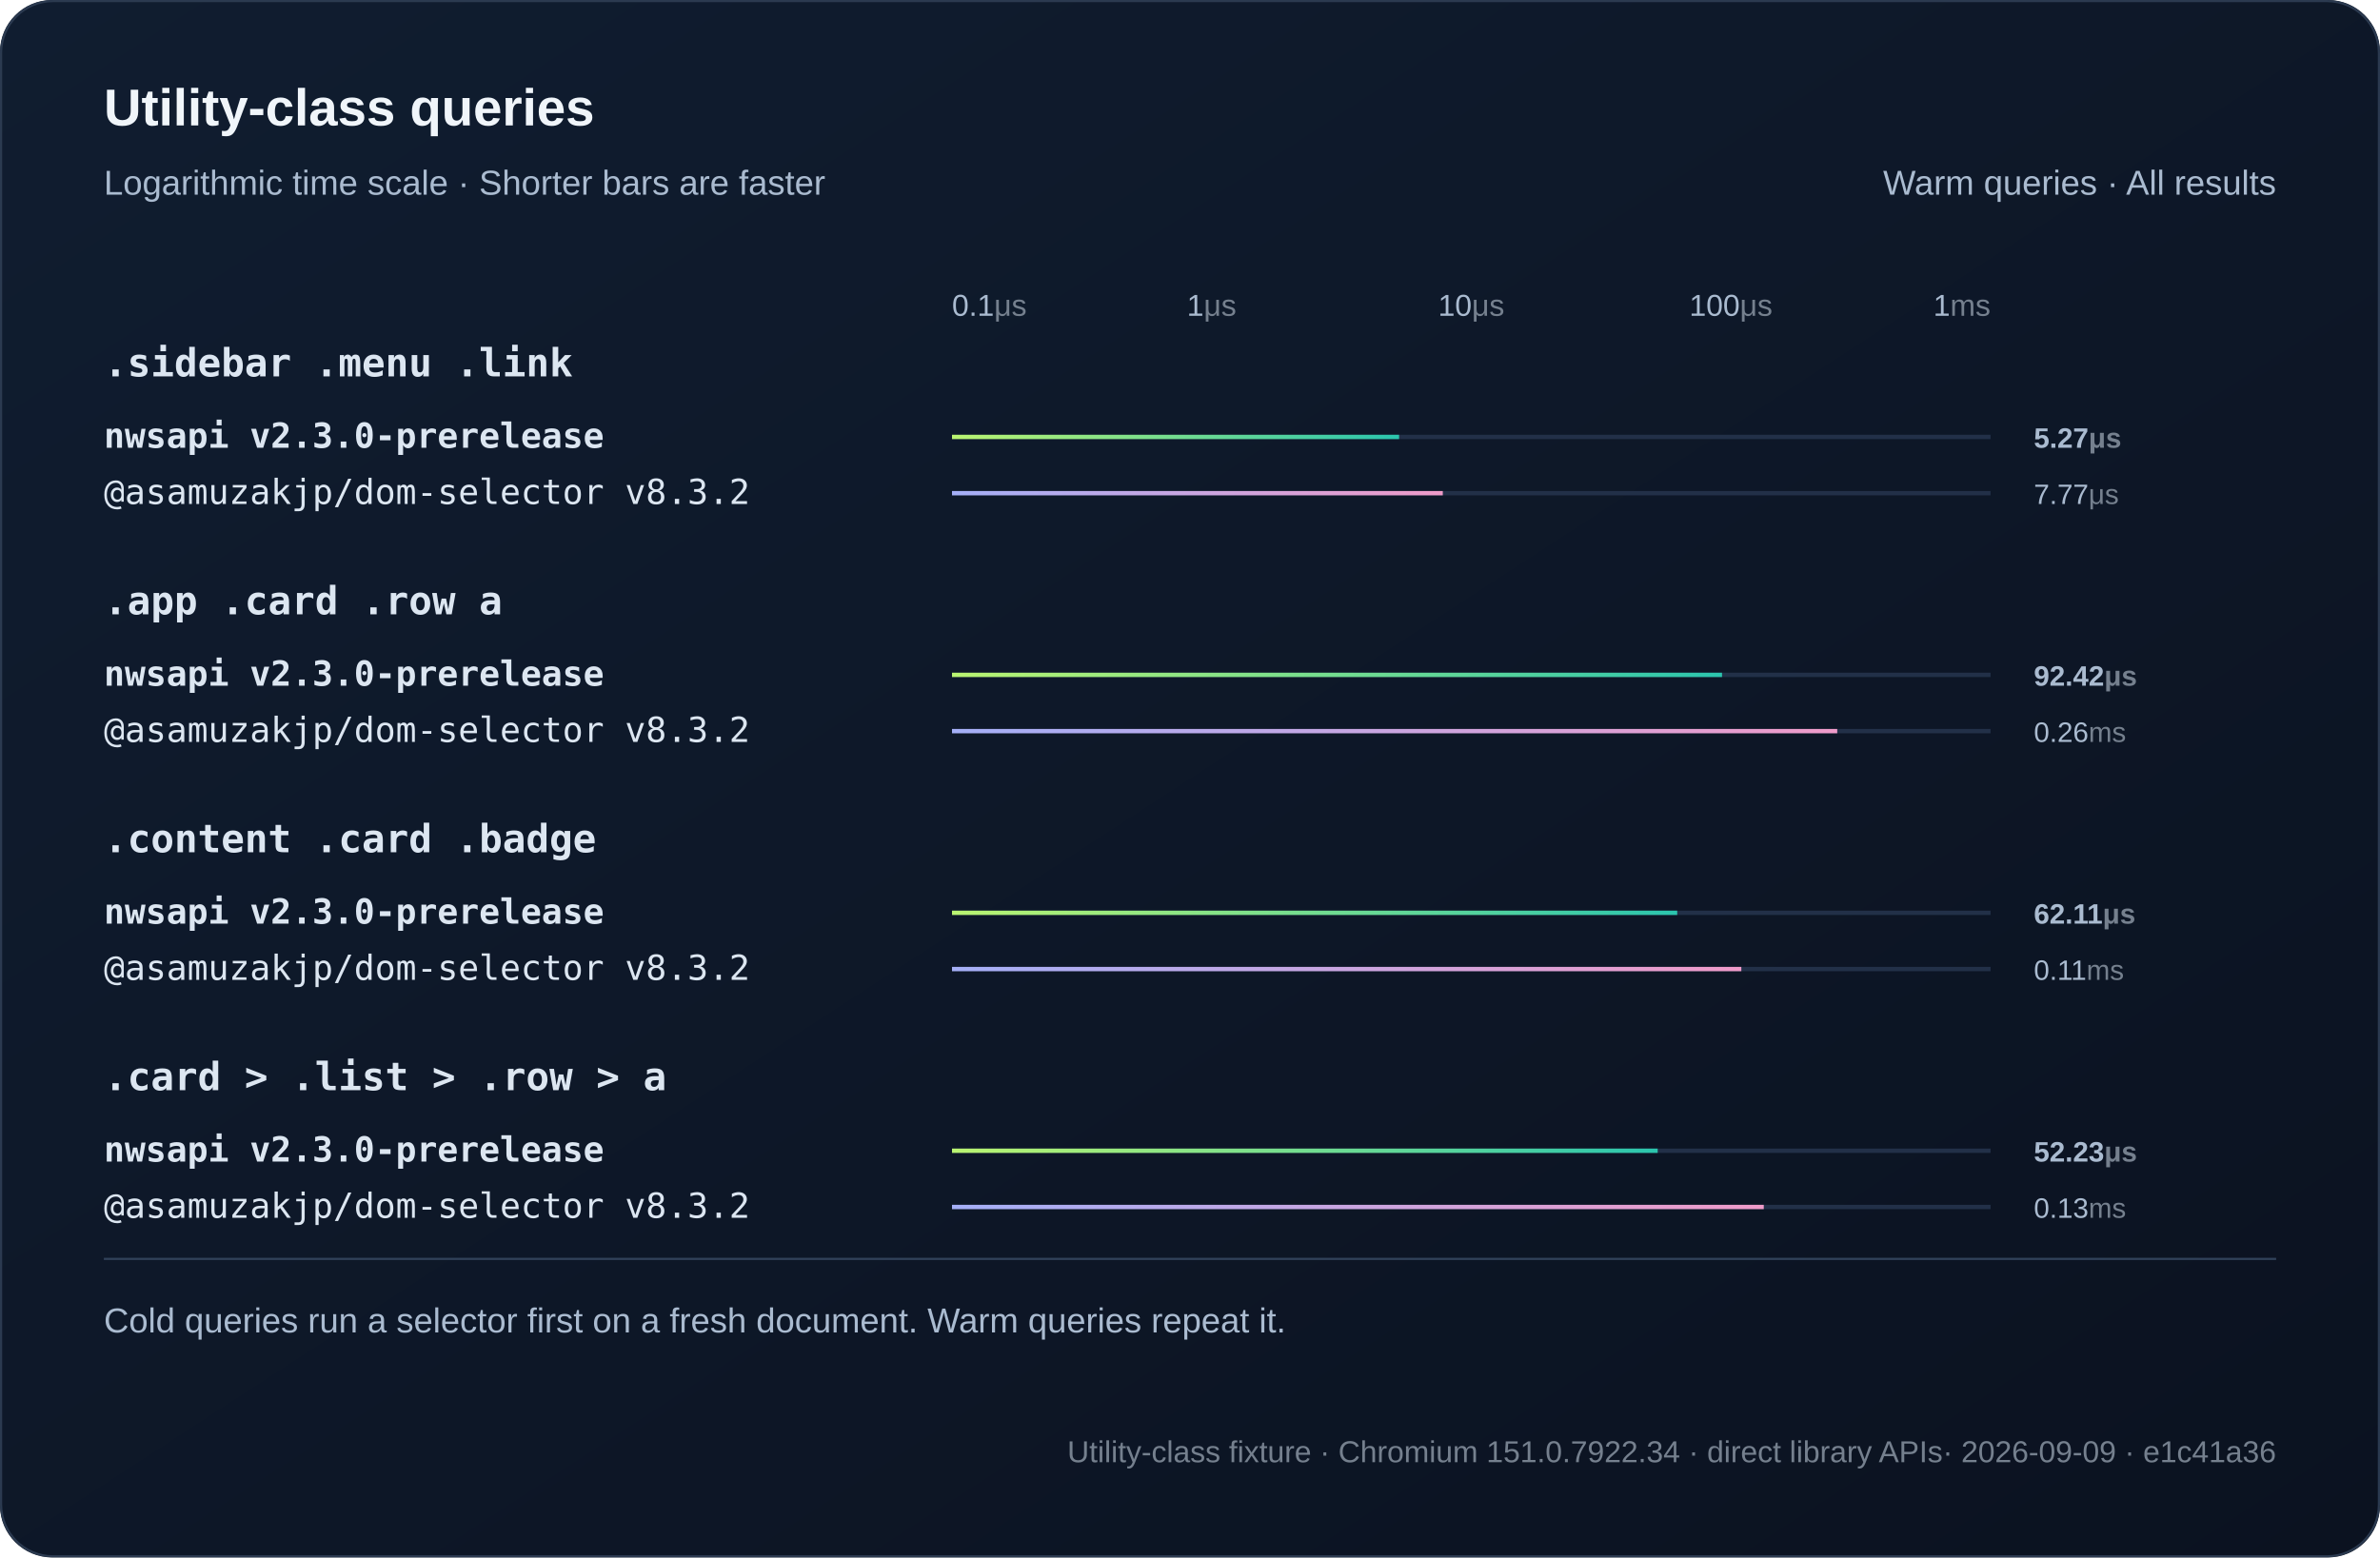
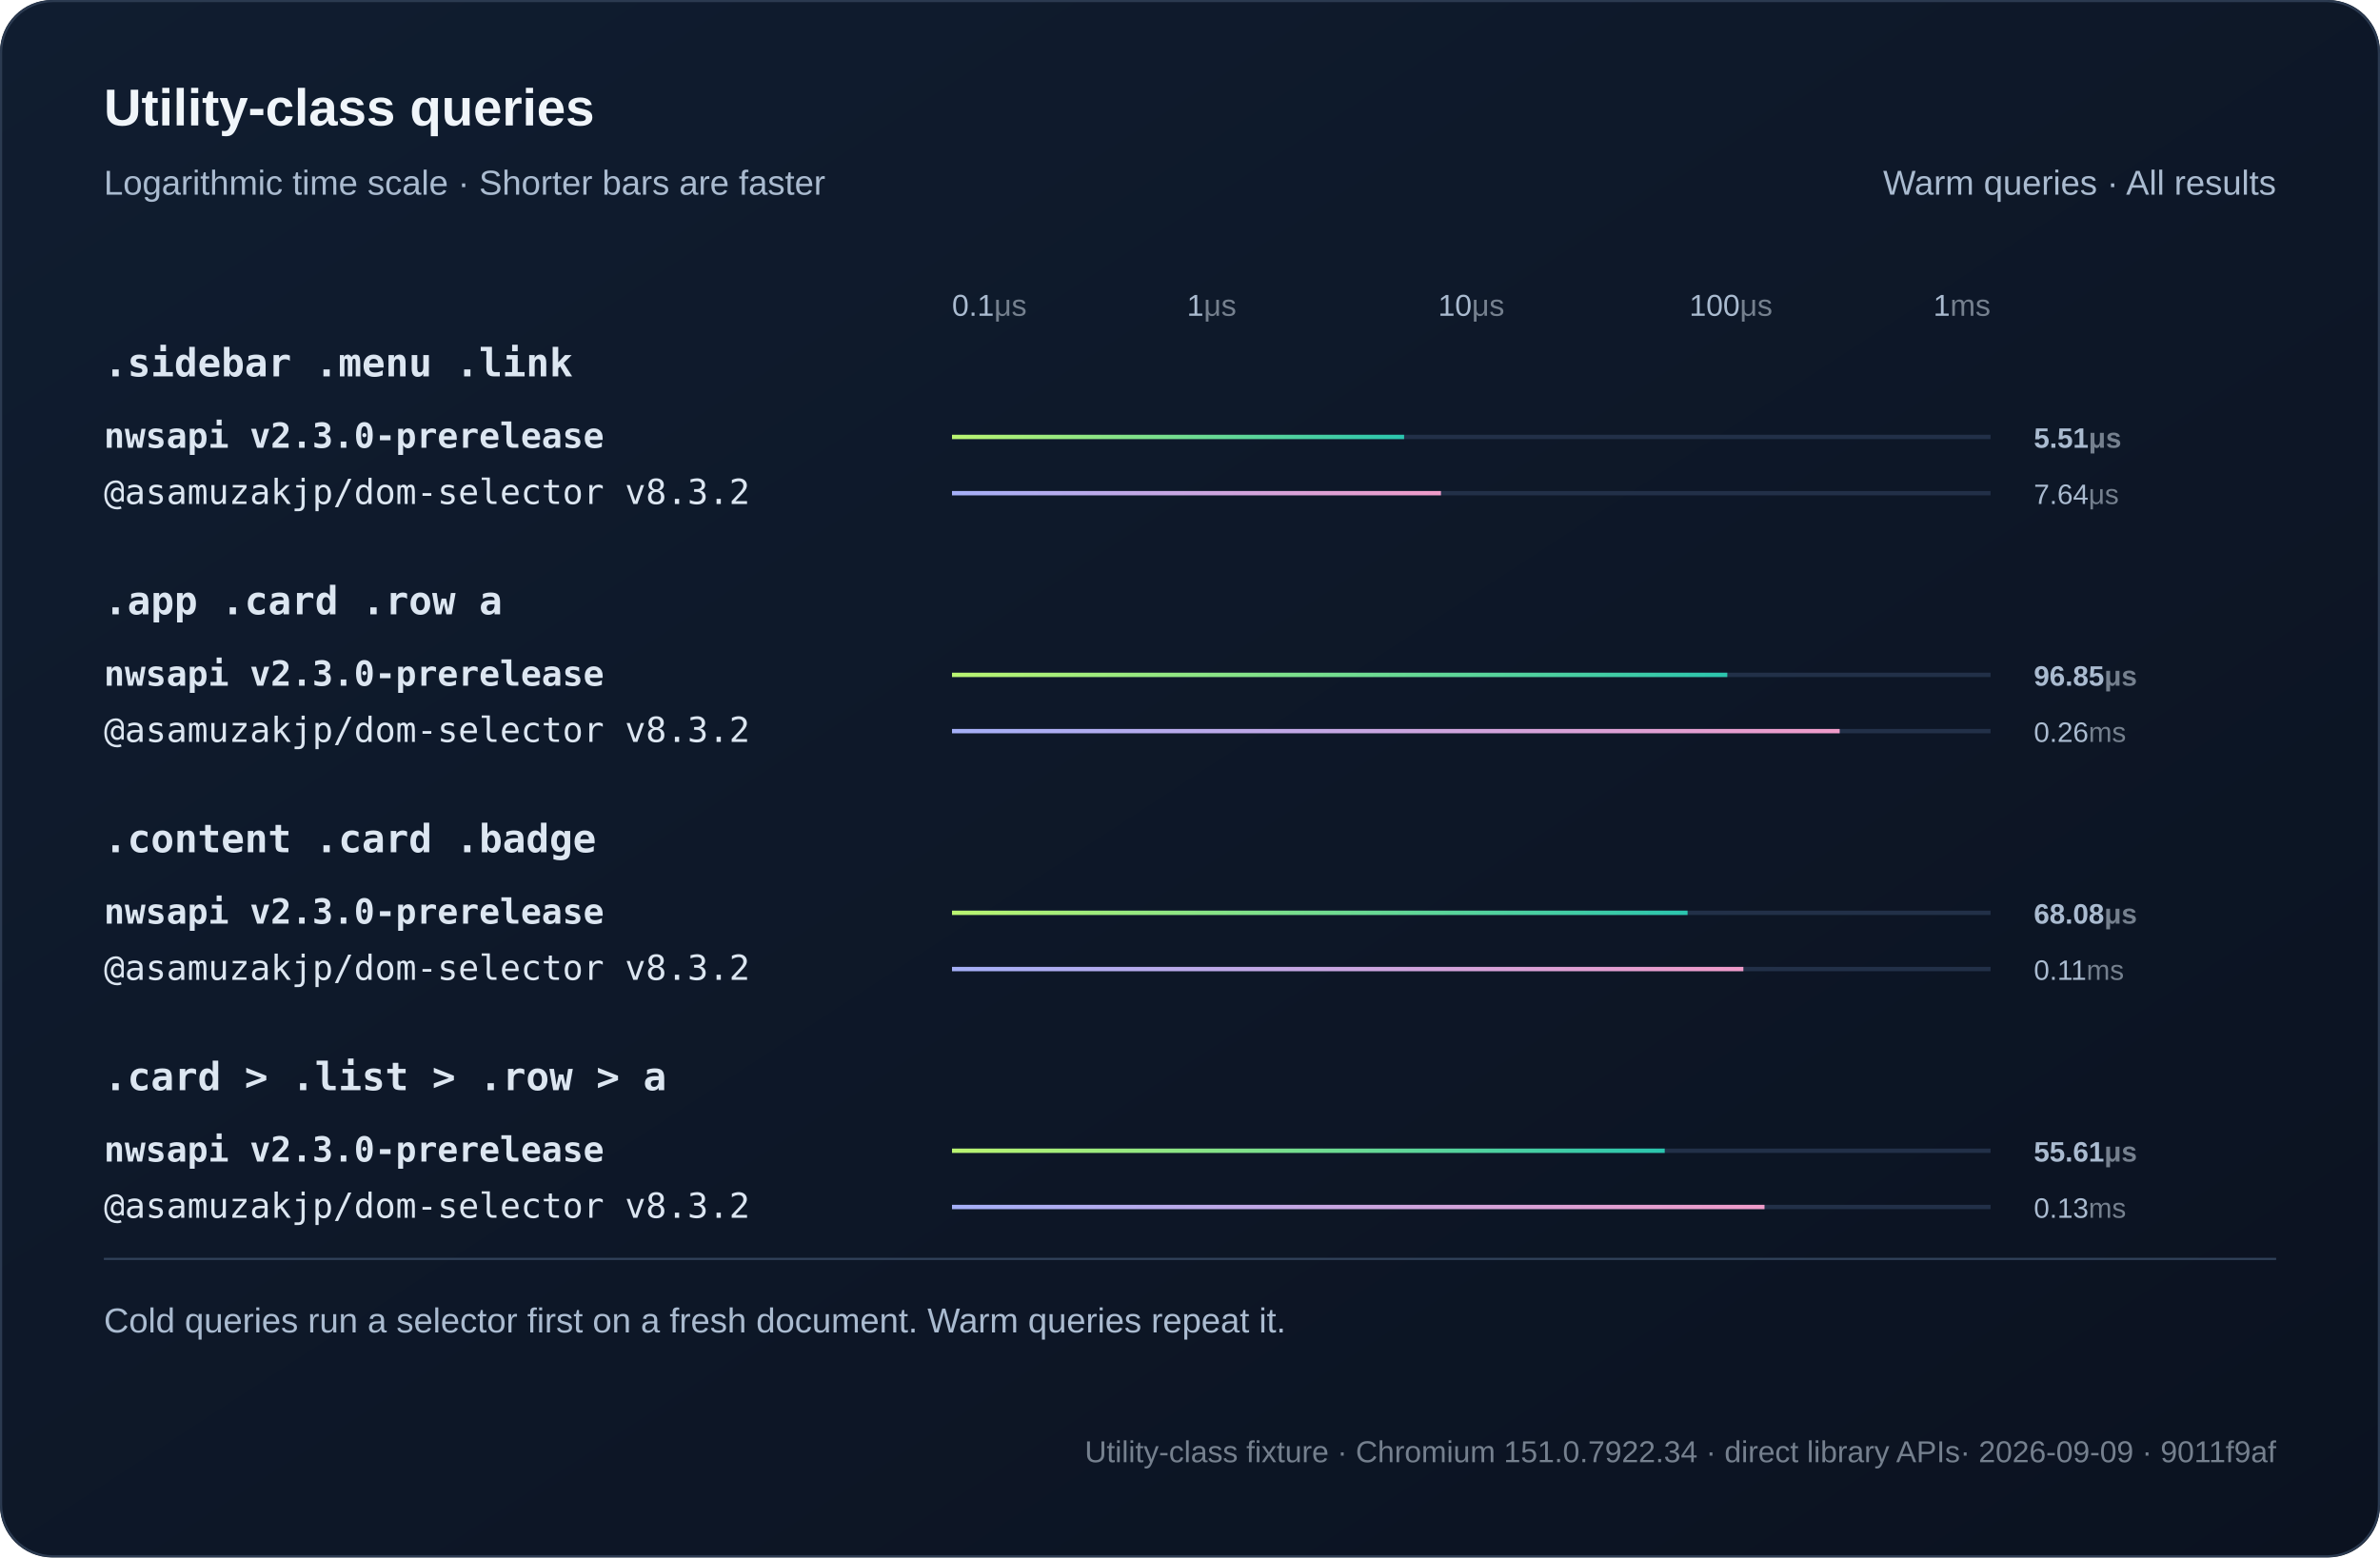
<svg xmlns="http://www.w3.org/2000/svg" width="1100" height="720" viewBox="0 0 1100 720" role="img">
  <defs>
    <linearGradient id="bg" x2="1" y2="1">
      <stop stop-color="#101d30" />
      <stop offset="1" stop-color="#0b1220" />
    </linearGradient>
    <linearGradient id="series0">
      <stop stop-color="#baf471" />
      <stop offset="1" stop-color="#2bc5ae" />
    </linearGradient>
    <linearGradient id="series1">
      <stop stop-color="#a4aff7" />
      <stop offset="1" stop-color="#ef9bc9" />
    </linearGradient>
  </defs>
  <style>text{font-family:Arial,Helvetica,sans-serif;fill:#f0f5fa}
.muted{fill:#aabbd0;font:16px Arial,Helvetica,sans-serif}
.code{font:18px Consolas,Menlo,monospace;fill:#dce6f1}
.note .code{font:16px Consolas,Menlo,monospace}
.metadata,.metadata .code{fill:#75808e;font-size:14px}
.chart-title{font-size:24px;font-weight:700}
.unit{fill:#75808e}
.package{font-family:Consolas,Menlo,monospace}
.comparison{font-size:14px;font-variant-numeric:tabular-nums}
.tick{fill:#aabbd0;font-size:12px}
.time{fill:#aabbd0;font-size:13px;font-variant-numeric:tabular-nums}
.engine{font-size:16px}.selector{font-weight:600}.tick{font-size:14px}.bar{transform-box:fill-box;transform-origin:left center;animation:fill 800ms ease-out both}@keyframes fill{from{transform:scaleX(0)}to{transform:scaleX(1)}}@media(prefers-reduced-motion:reduce){.bar{animation:none}}</style>
  <rect width="1100" height="720" rx="24" fill="url(#bg)" />
  <rect x=".5" y=".5" width="1099" height="719" rx="24" fill="none" stroke="#2b3a50" />
  <text x="48" y="58" class="chart-title">Utility-class queries</text>
  <text x="48" y="90" class="muted">Logarithmic time scale · Shorter bars are faster</text>
  <text x="1052" y="90" text-anchor="end" class="muted">Warm queries · All results</text>
  <text x="440" y="146" text-anchor="start" class="tick">0.1<tspan class="unit">μs</tspan>
  </text>
  <text x="560" y="146" text-anchor="middle" class="tick">1<tspan class="unit">μs</tspan>
  </text>
  <text x="680" y="146" text-anchor="middle" class="tick">10<tspan class="unit">μs</tspan>
  </text>
  <text x="800" y="146" text-anchor="middle" class="tick">100<tspan class="unit">μs</tspan>
  </text>
  <text x="920" y="146" text-anchor="end" class="tick">1<tspan class="unit">ms</tspan>
  </text>
  <text x="48" y="174" class="code selector">.sidebar .menu .link</text>
  <g>
    <text x="48" y="207" class="code engine" style="font-weight:700">nwsapi v2.3.0-prerelease</text>
    <path d="M440 202h480" stroke="#223048" stroke-width="2" />
-     <rect class="bar" x="440" y="201" width="206.64" height="2" fill="url(#series0)" />
-     <text x="940" y="207" class="time" style="font-weight:700">5.27<tspan class="unit">μs</tspan>
+     <rect class="bar" x="440" y="201" width="208.96" height="2" fill="url(#series0)" />
+     <text x="940" y="207" class="time" style="font-weight:700">5.51<tspan class="unit">μs</tspan>
    </text>
  </g>
  <g>
    <text x="48" y="233" class="code engine">@asamuzakjp/dom-selector v8.3.2</text>
    <path d="M440 228h480" stroke="#223048" stroke-width="2" />
-     <rect class="bar" x="440" y="227" width="226.84" height="2" fill="url(#series1)" />
-     <text x="940" y="233" class="time">7.77<tspan class="unit">μs</tspan>
+     <rect class="bar" x="440" y="227" width="225.99" height="2" fill="url(#series1)" />
+     <text x="940" y="233" class="time">7.64<tspan class="unit">μs</tspan>
    </text>
  </g>
  <text x="48" y="284" class="code selector">.app .card .row a</text>
  <g>
    <text x="48" y="317" class="code engine" style="font-weight:700">nwsapi v2.3.0-prerelease</text>
    <path d="M440 312h480" stroke="#223048" stroke-width="2" />
-     <rect class="bar" x="440" y="311" width="355.89" height="2" fill="url(#series0)" />
-     <text x="940" y="317" class="time" style="font-weight:700">92.42<tspan class="unit">μs</tspan>
+     <rect class="bar" x="440" y="311" width="358.33" height="2" fill="url(#series0)" />
+     <text x="940" y="317" class="time" style="font-weight:700">96.85<tspan class="unit">μs</tspan>
    </text>
  </g>
  <g>
    <text x="48" y="343" class="code engine">@asamuzakjp/dom-selector v8.3.2</text>
    <path d="M440 338h480" stroke="#223048" stroke-width="2" />
-     <rect class="bar" x="440" y="337" width="409.14" height="2" fill="url(#series1)" />
+     <rect class="bar" x="440" y="337" width="410.27" height="2" fill="url(#series1)" />
    <text x="940" y="343" class="time">0.26<tspan class="unit">ms</tspan>
    </text>
  </g>
  <text x="48" y="394" class="code selector">.content .card .badge</text>
  <g>
    <text x="48" y="427" class="code engine" style="font-weight:700">nwsapi v2.3.0-prerelease</text>
    <path d="M440 422h480" stroke="#223048" stroke-width="2" />
-     <rect class="bar" x="440" y="421" width="335.18" height="2" fill="url(#series0)" />
-     <text x="940" y="427" class="time" style="font-weight:700">62.11<tspan class="unit">μs</tspan>
+     <rect class="bar" x="440" y="421" width="339.97" height="2" fill="url(#series0)" />
+     <text x="940" y="427" class="time" style="font-weight:700">68.08<tspan class="unit">μs</tspan>
    </text>
  </g>
  <g>
    <text x="48" y="453" class="code engine">@asamuzakjp/dom-selector v8.3.2</text>
    <path d="M440 448h480" stroke="#223048" stroke-width="2" />
-     <rect class="bar" x="440" y="447" width="364.82" height="2" fill="url(#series1)" />
+     <rect class="bar" x="440" y="447" width="365.76" height="2" fill="url(#series1)" />
    <text x="940" y="453" class="time">0.11<tspan class="unit">ms</tspan>
    </text>
  </g>
  <text x="48" y="504" class="code selector">.card &gt; .list &gt; .row &gt; a</text>
  <g>
    <text x="48" y="537" class="code engine" style="font-weight:700">nwsapi v2.3.0-prerelease</text>
    <path d="M440 532h480" stroke="#223048" stroke-width="2" />
-     <rect class="bar" x="440" y="531" width="326.15" height="2" fill="url(#series0)" />
-     <text x="940" y="537" class="time" style="font-weight:700">52.23<tspan class="unit">μs</tspan>
+     <rect class="bar" x="440" y="531" width="329.41" height="2" fill="url(#series0)" />
+     <text x="940" y="537" class="time" style="font-weight:700">55.61<tspan class="unit">μs</tspan>
    </text>
  </g>
  <g>
    <text x="48" y="563" class="code engine">@asamuzakjp/dom-selector v8.3.2</text>
    <path d="M440 558h480" stroke="#223048" stroke-width="2" />
-     <rect class="bar" x="440" y="557" width="375.19" height="2" fill="url(#series1)" />
+     <rect class="bar" x="440" y="557" width="375.53" height="2" fill="url(#series1)" />
    <text x="940" y="563" class="time">0.13<tspan class="unit">ms</tspan>
    </text>
  </g>
  <path d="M48 582h1004" stroke="#304159" />
  <text x="48" y="616" class="muted">Cold queries run a selector first on a fresh document. Warm queries repeat it.</text>
-   <text x="1052" y="676" text-anchor="end" class="muted note metadata">Utility-class fixture · Chromium 151.0.7922.34 · direct library APIs<tspan fill="#75808e"> · 2026-09-09 · e1c41a36</tspan>
+   <text x="1052" y="676" text-anchor="end" class="muted note metadata">Utility-class fixture · Chromium 151.0.7922.34 · direct library APIs<tspan fill="#75808e"> · 2026-09-09 · 9011f9af</tspan>
  </text>
</svg>
